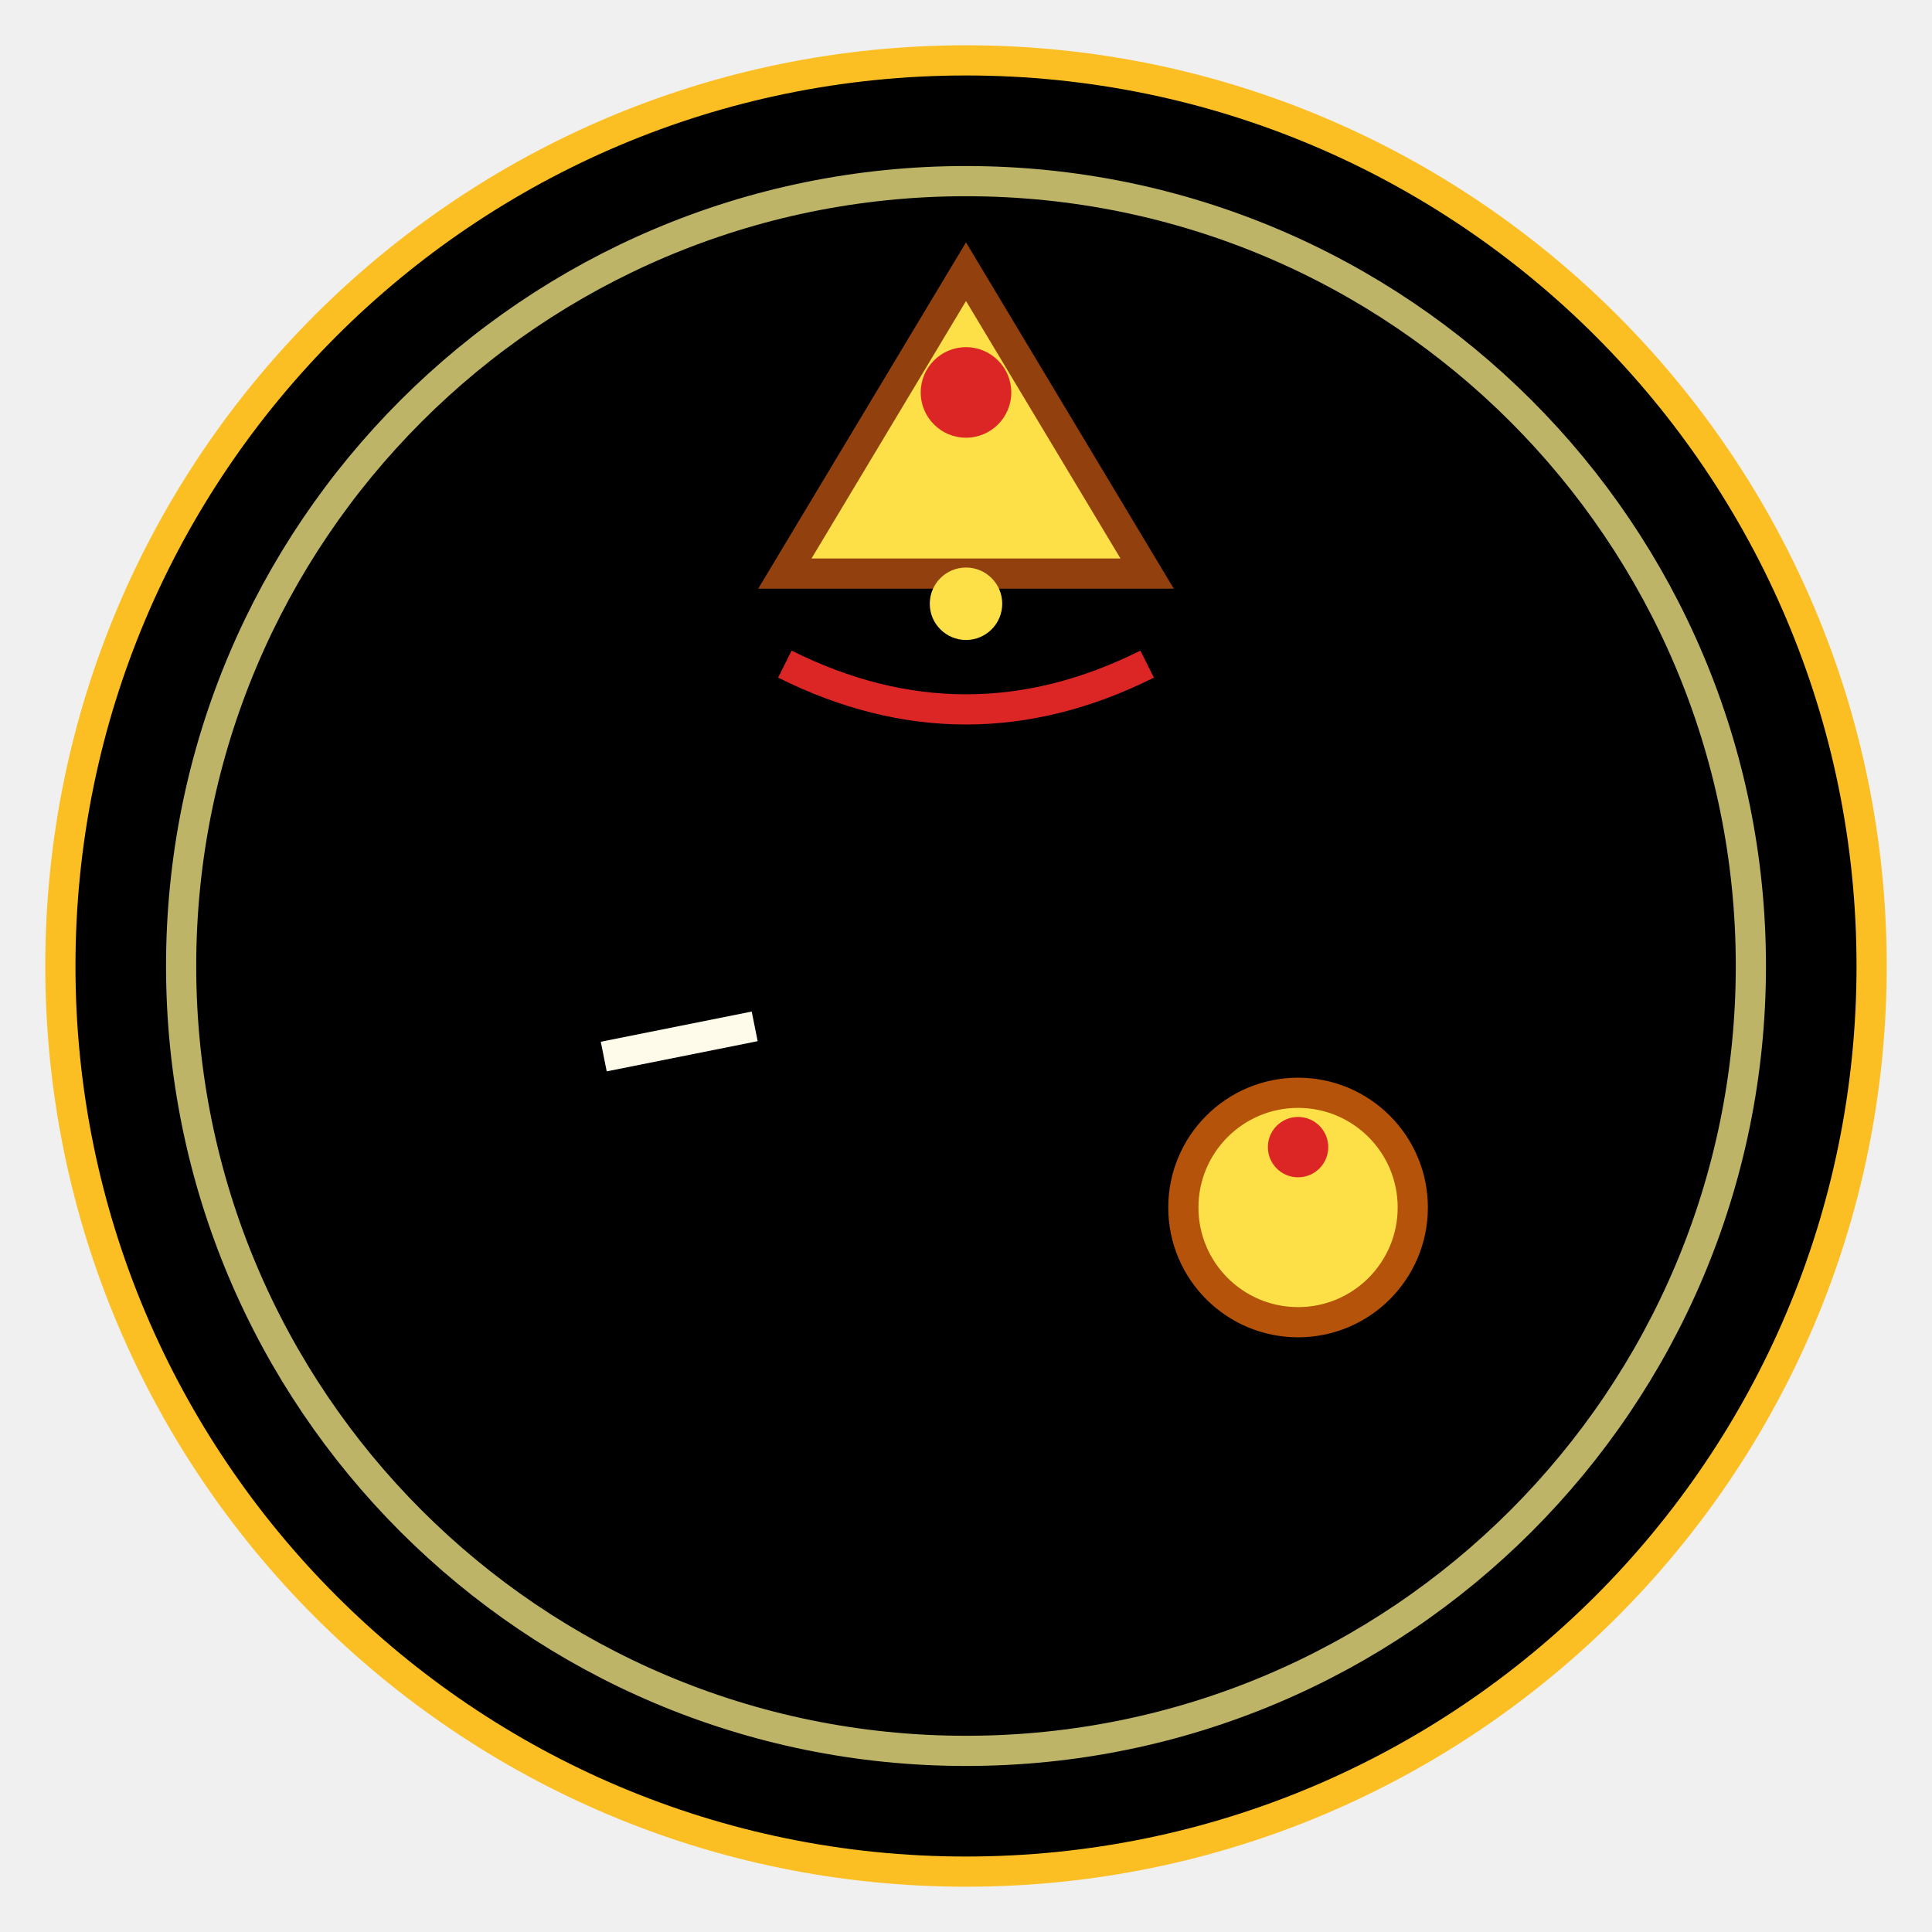
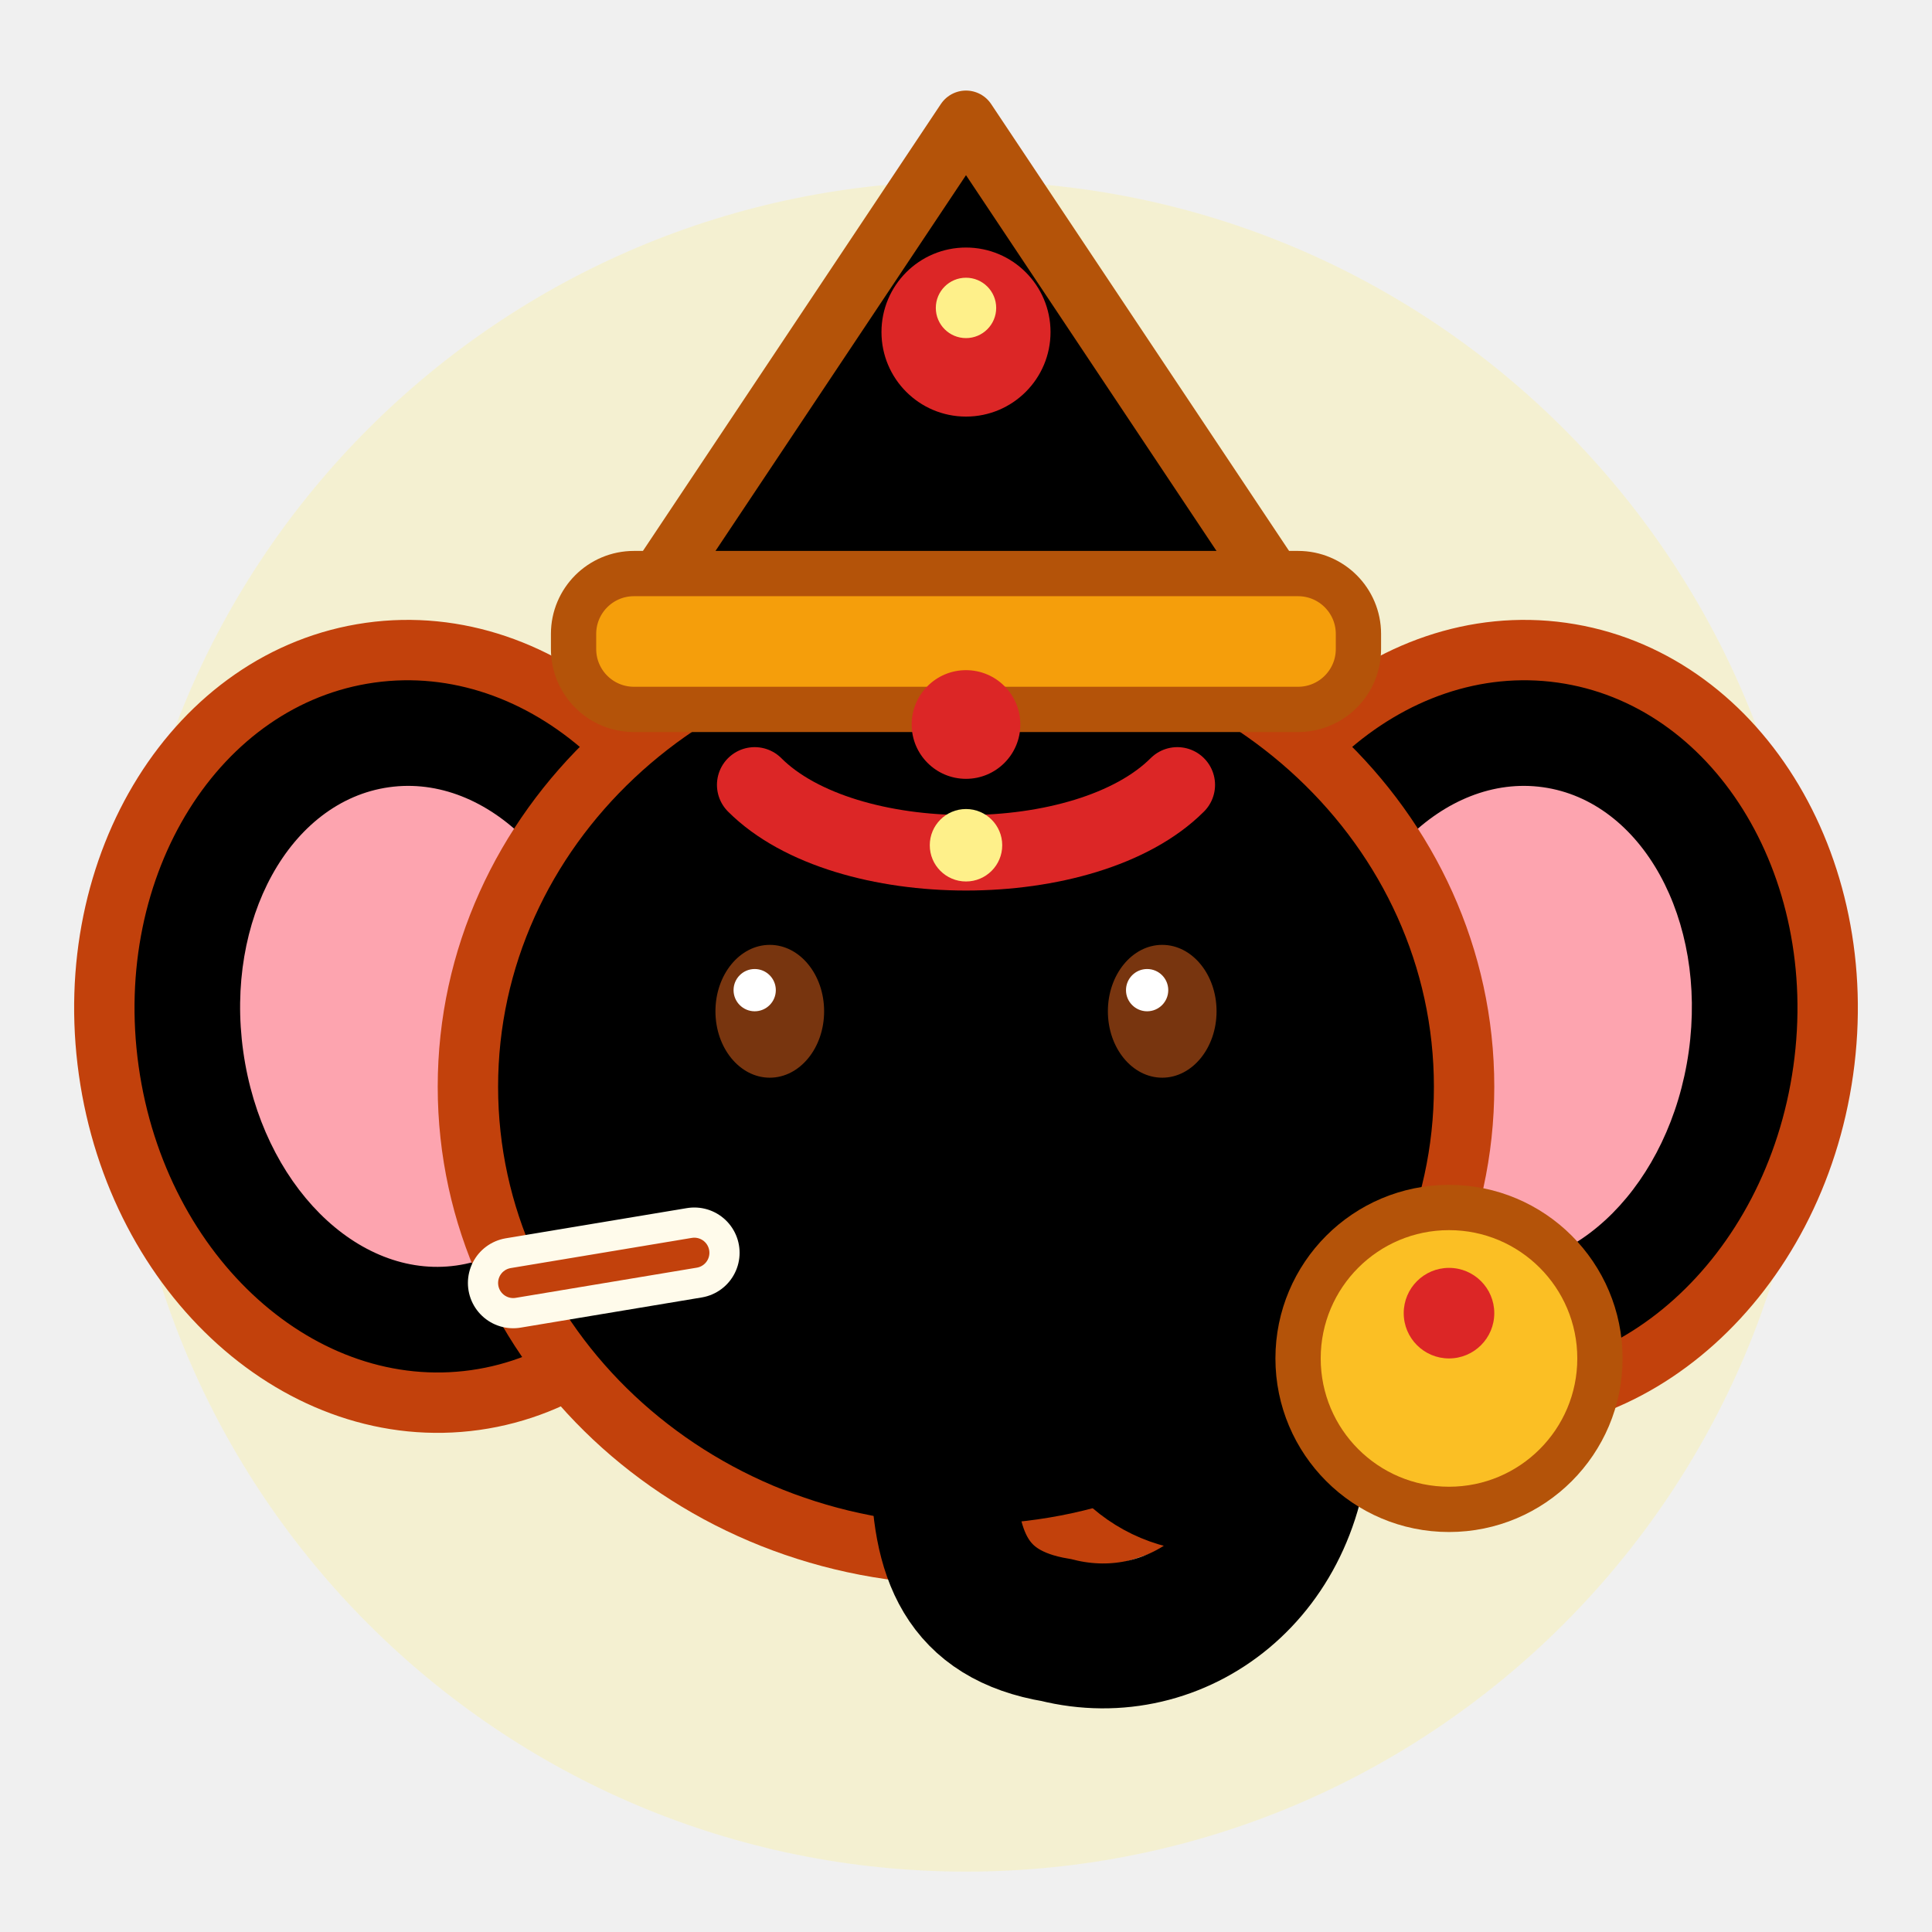
- <svg xmlns="http://www.w3.org/2000/svg" viewBox="0 0 64 64">
+ <svg xmlns="http://www.w3.org/2000/svg" viewBox="0 0 64 64" fill="none">
  <defs>
-     <linearGradient id="bgGrad" x1="0%" y1="0%" x2="100%" y2="100%">
-       <stop offset="0%" stopColor="#B45309" />
-       <stop offset="100%" stopColor="#78350F" />
+     <linearGradient id="mukutGold" x1="20" y1="4" x2="44" y2="24" gradientUnits="userSpaceOnUse">
+       <stop offset="0%" stopColor="#FEF08A" />
+       <stop offset="50%" stopColor="#FDE047" />
+       <stop offset="100%" stopColor="#F59E0B" />
    </linearGradient>
-     <linearGradient id="trunkGrad" x1="16" y1="12" x2="48" y2="52" gradientUnits="userSpaceOnUse">
-       <stop offset="0%" stopColor="#FDE047" />
-       <stop offset="50%" stopColor="#F59E0B" />
-       <stop offset="100%" stopColor="#EA580C" />
+     <linearGradient id="faceSaffron" x1="20" y1="20" x2="44" y2="52" gradientUnits="userSpaceOnUse">
+       <stop offset="0%" stopColor="#FED7AA" />
+       <stop offset="70%" stopColor="#FDBA74" />
+       <stop offset="100%" stopColor="#FB923C" />
+     </linearGradient>
+     <linearGradient id="trunkGold" x1="28" y1="36" x2="48" y2="54" gradientUnits="userSpaceOnUse">
+       <stop offset="0%" stopColor="#FEF08A" />
+       <stop offset="50%" stopColor="#FDE047" />
+       <stop offset="100%" stopColor="#F59E0B" />
    </linearGradient>
  </defs>
-   <circle cx="32" cy="32" r="30" fill="url(#bgGrad)" stroke="#FBBF24" strokeWidth="2.5" />
-   <circle cx="32" cy="32" r="26" stroke="#FEF08A" strokeWidth="1" strokeDasharray="3 2" opacity="0.75" />
-   <path d="M26 19L32 9L38 19H26Z" fill="#FDE047" stroke="#92400E" strokeWidth="1.2" />
-   <circle cx="32" cy="13" r="1.5" fill="#DC2626" />
-   <path d="M26 22C30 24 34 24 38 22" stroke="#DC2626" strokeWidth="2" strokeLinecap="round" />
-   <circle cx="32" cy="20" r="1.2" fill="#FDE047" />
-   <path d="M27 24C27 24 23 30 23 37C23 44 28 48 33 48C37 48 40 45 40 42C40 39 37 38 34 40C32 41 31 43 32 44" stroke="url(#trunkGrad)" strokeWidth="4.2" strokeLinecap="round" />
-   <path d="M25 34L20 35" stroke="#FFFBEB" strokeWidth="2.5" strokeLinecap="round" />
-   <circle cx="43" cy="40" r="3.8" fill="#FDE047" stroke="#B45309" strokeWidth="1" />
-   <circle cx="43" cy="38" r="1" fill="#DC2626" />
+   <circle cx="32" cy="34" r="28" fill="#FEF08A" fill-opacity="0.3" />
+   <ellipse cx="14" cy="34" rx="10.5" ry="12.5" fill="url(#faceSaffron)" stroke="#C2410C" stroke-width="2" transform="rotate(-8 14 34)" />
+   <ellipse cx="14" cy="34" rx="6" ry="8" fill="#FDA4AF" transform="rotate(-8 14 34)" />
+   <ellipse cx="50" cy="34" rx="10.5" ry="12.5" fill="url(#faceSaffron)" stroke="#C2410C" stroke-width="2" transform="rotate(8 50 34)" />
+   <ellipse cx="50" cy="34" rx="6" ry="8" fill="#FDA4AF" transform="rotate(8 50 34)" />
+   <ellipse cx="32" cy="36" rx="16.5" ry="15.5" fill="url(#faceSaffron)" stroke="#C2410C" stroke-width="2" />
+   <path d="M20 22 L32 4 L44 22 Z" fill="url(#mukutGold)" stroke="#B45309" stroke-width="2" stroke-linejoin="round" />
+   <rect x="19" y="19" width="26" height="4.5" rx="2" fill="#F59E0B" stroke="#B45309" stroke-width="1.5" />
+   <circle cx="32" cy="11" r="2.8" fill="#DC2626" />
+   <circle cx="32" cy="10.2" r="1" fill="#FEF08A" />
+   <path d="M25 26 C28 29 36 29 39 26" stroke="#DC2626" stroke-width="2.5" stroke-linecap="round" />
+   <circle cx="32" cy="24" r="1.8" fill="#DC2626" />
+   <circle cx="32" cy="28" r="1.2" fill="#FEF08A" />
+   <ellipse cx="25.5" cy="33.5" rx="1.8" ry="2.2" fill="#78350F" />
+   <circle cx="25" cy="32.8" r="0.7" fill="#FFFFFF" />
+   <ellipse cx="38.5" cy="33.5" rx="1.8" ry="2.2" fill="#78350F" />
+   <circle cx="38" cy="32.8" r="0.7" fill="#FFFFFF" />
+   <path d="M23 41.5 L17 42.5" stroke="#FFFBEB" stroke-width="3" stroke-linecap="round" />
+   <path d="M23 41.5 L17 42.5" stroke="#C2410C" stroke-width="1" stroke-linecap="round" />
+   <path d="M32 37 C32 46 29 53 35 54 C39 55 43 52 43 47 C43 43 39 42 37 45 C36 47 38 49 40 49" fill="none" stroke="url(#trunkGold)" stroke-width="4.8" stroke-linecap="round" />
+   <circle cx="48" cy="45" r="5" fill="#FBBF24" stroke="#B45309" stroke-width="1.5" />
+   <circle cx="48" cy="43.5" r="1.5" fill="#DC2626" />
</svg>
